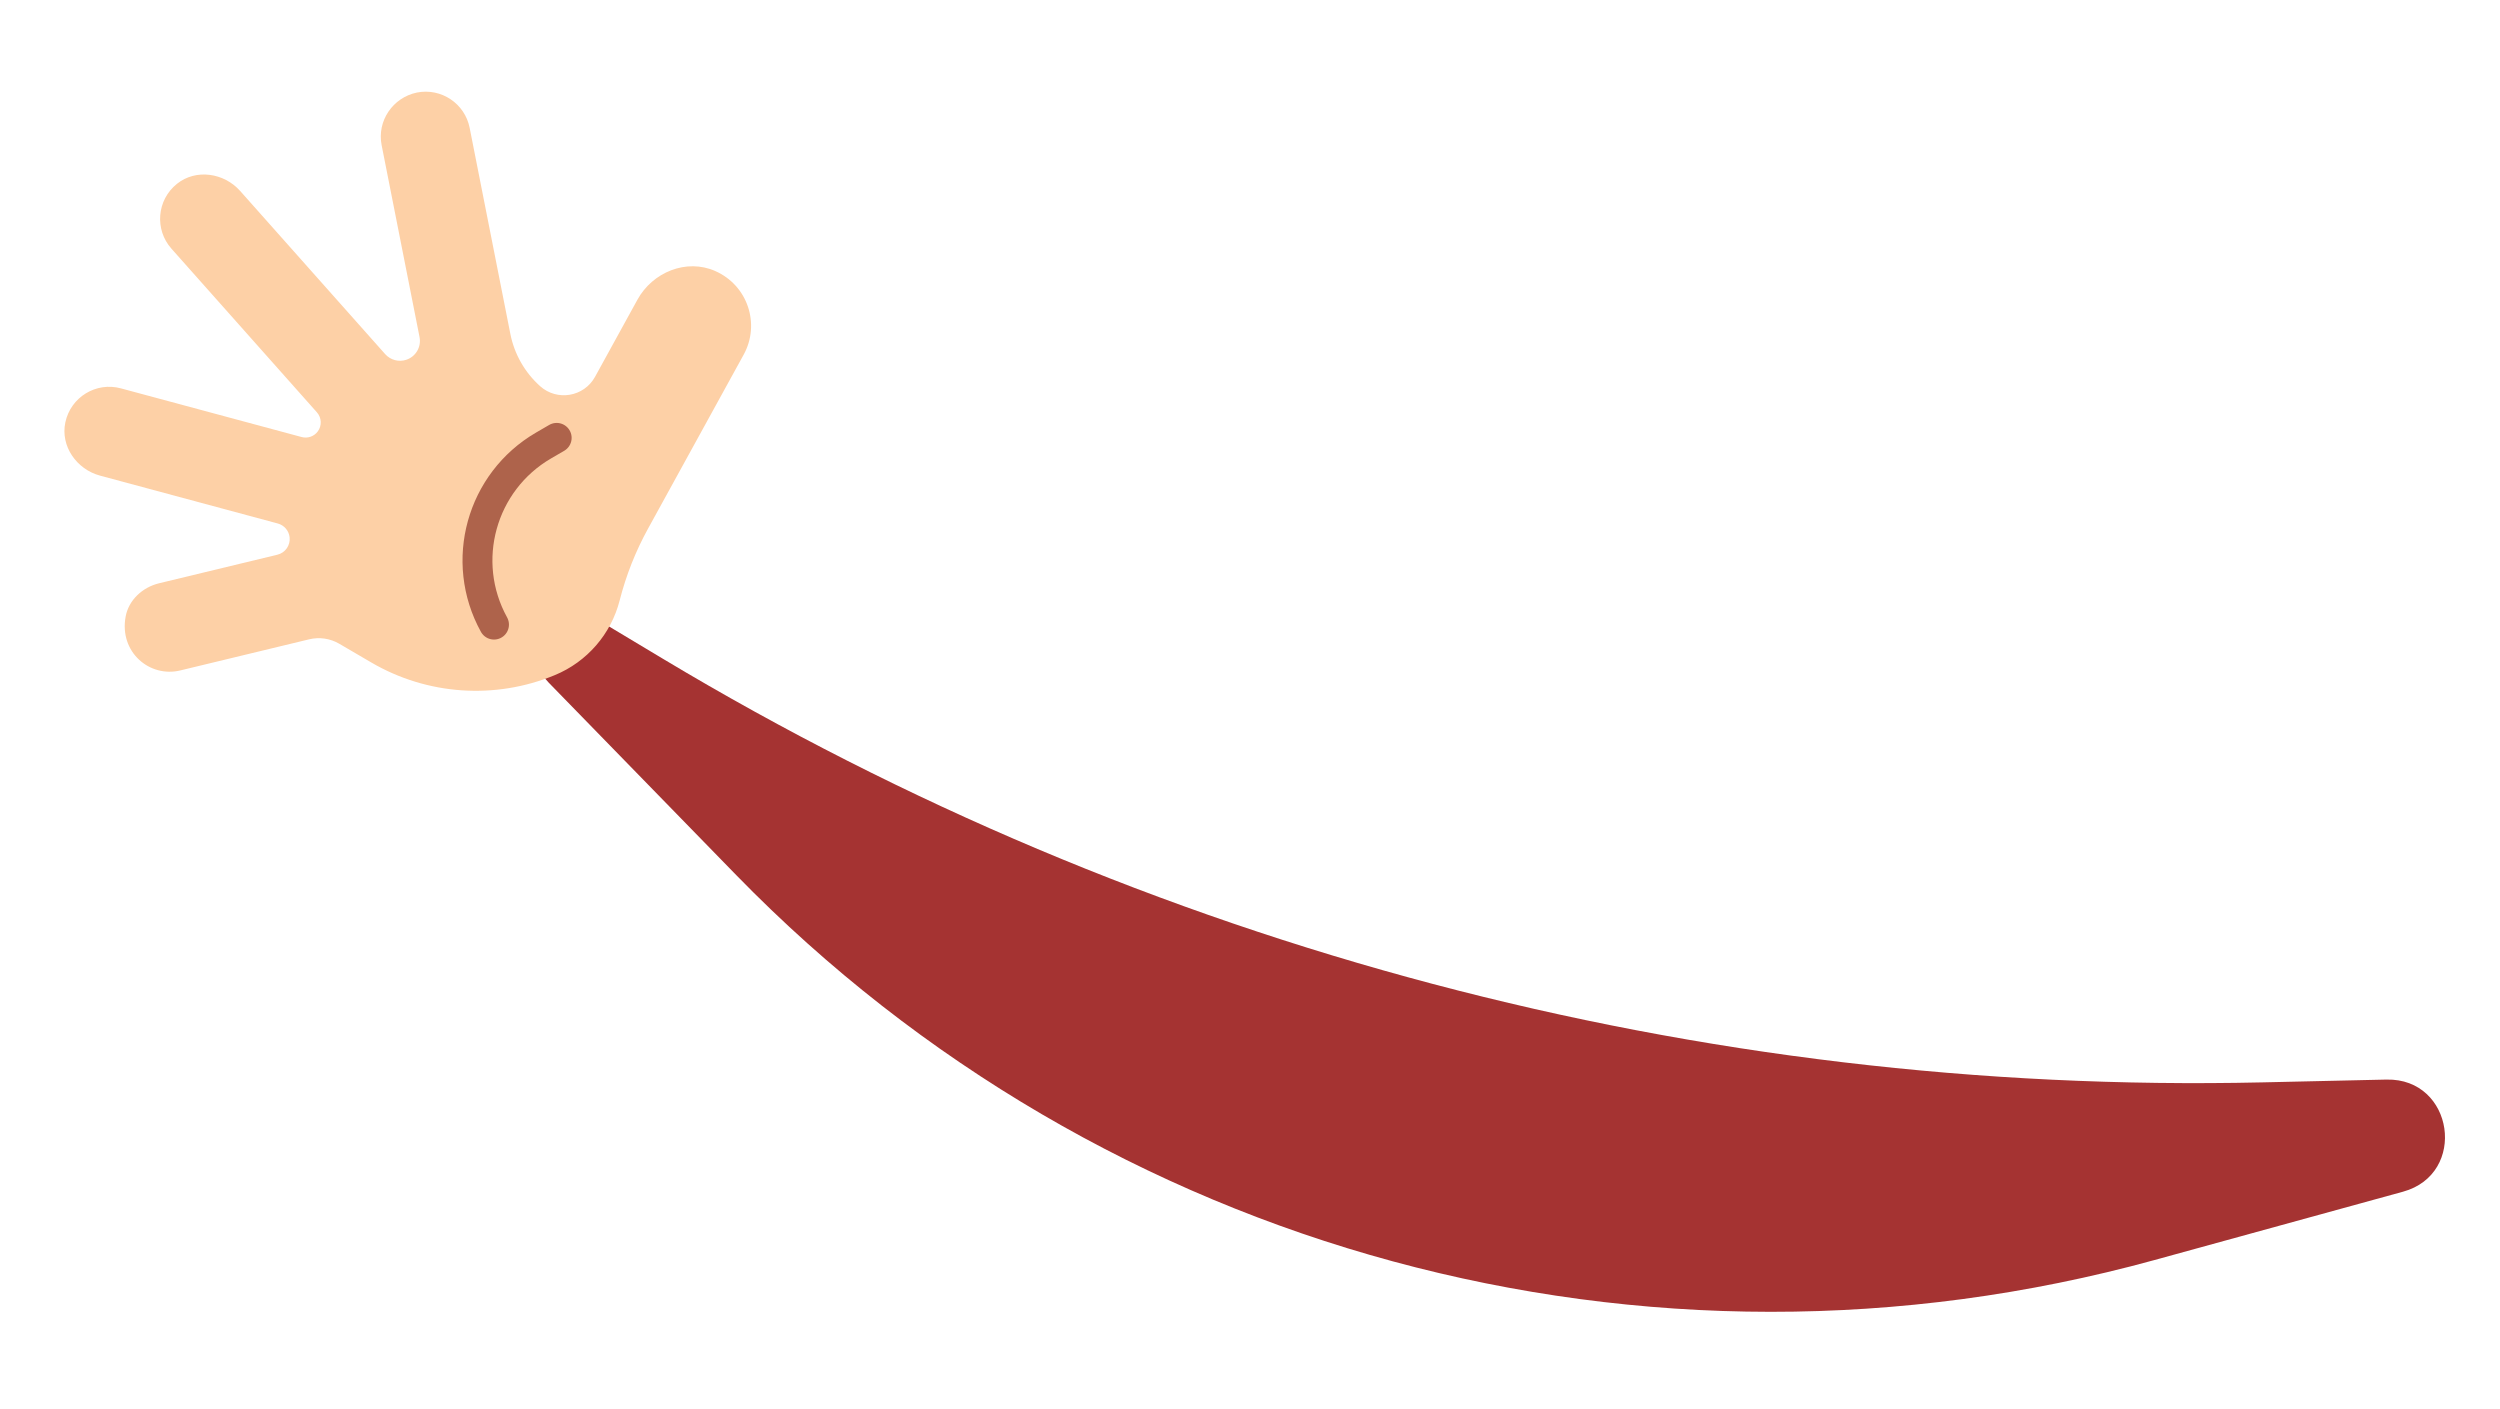
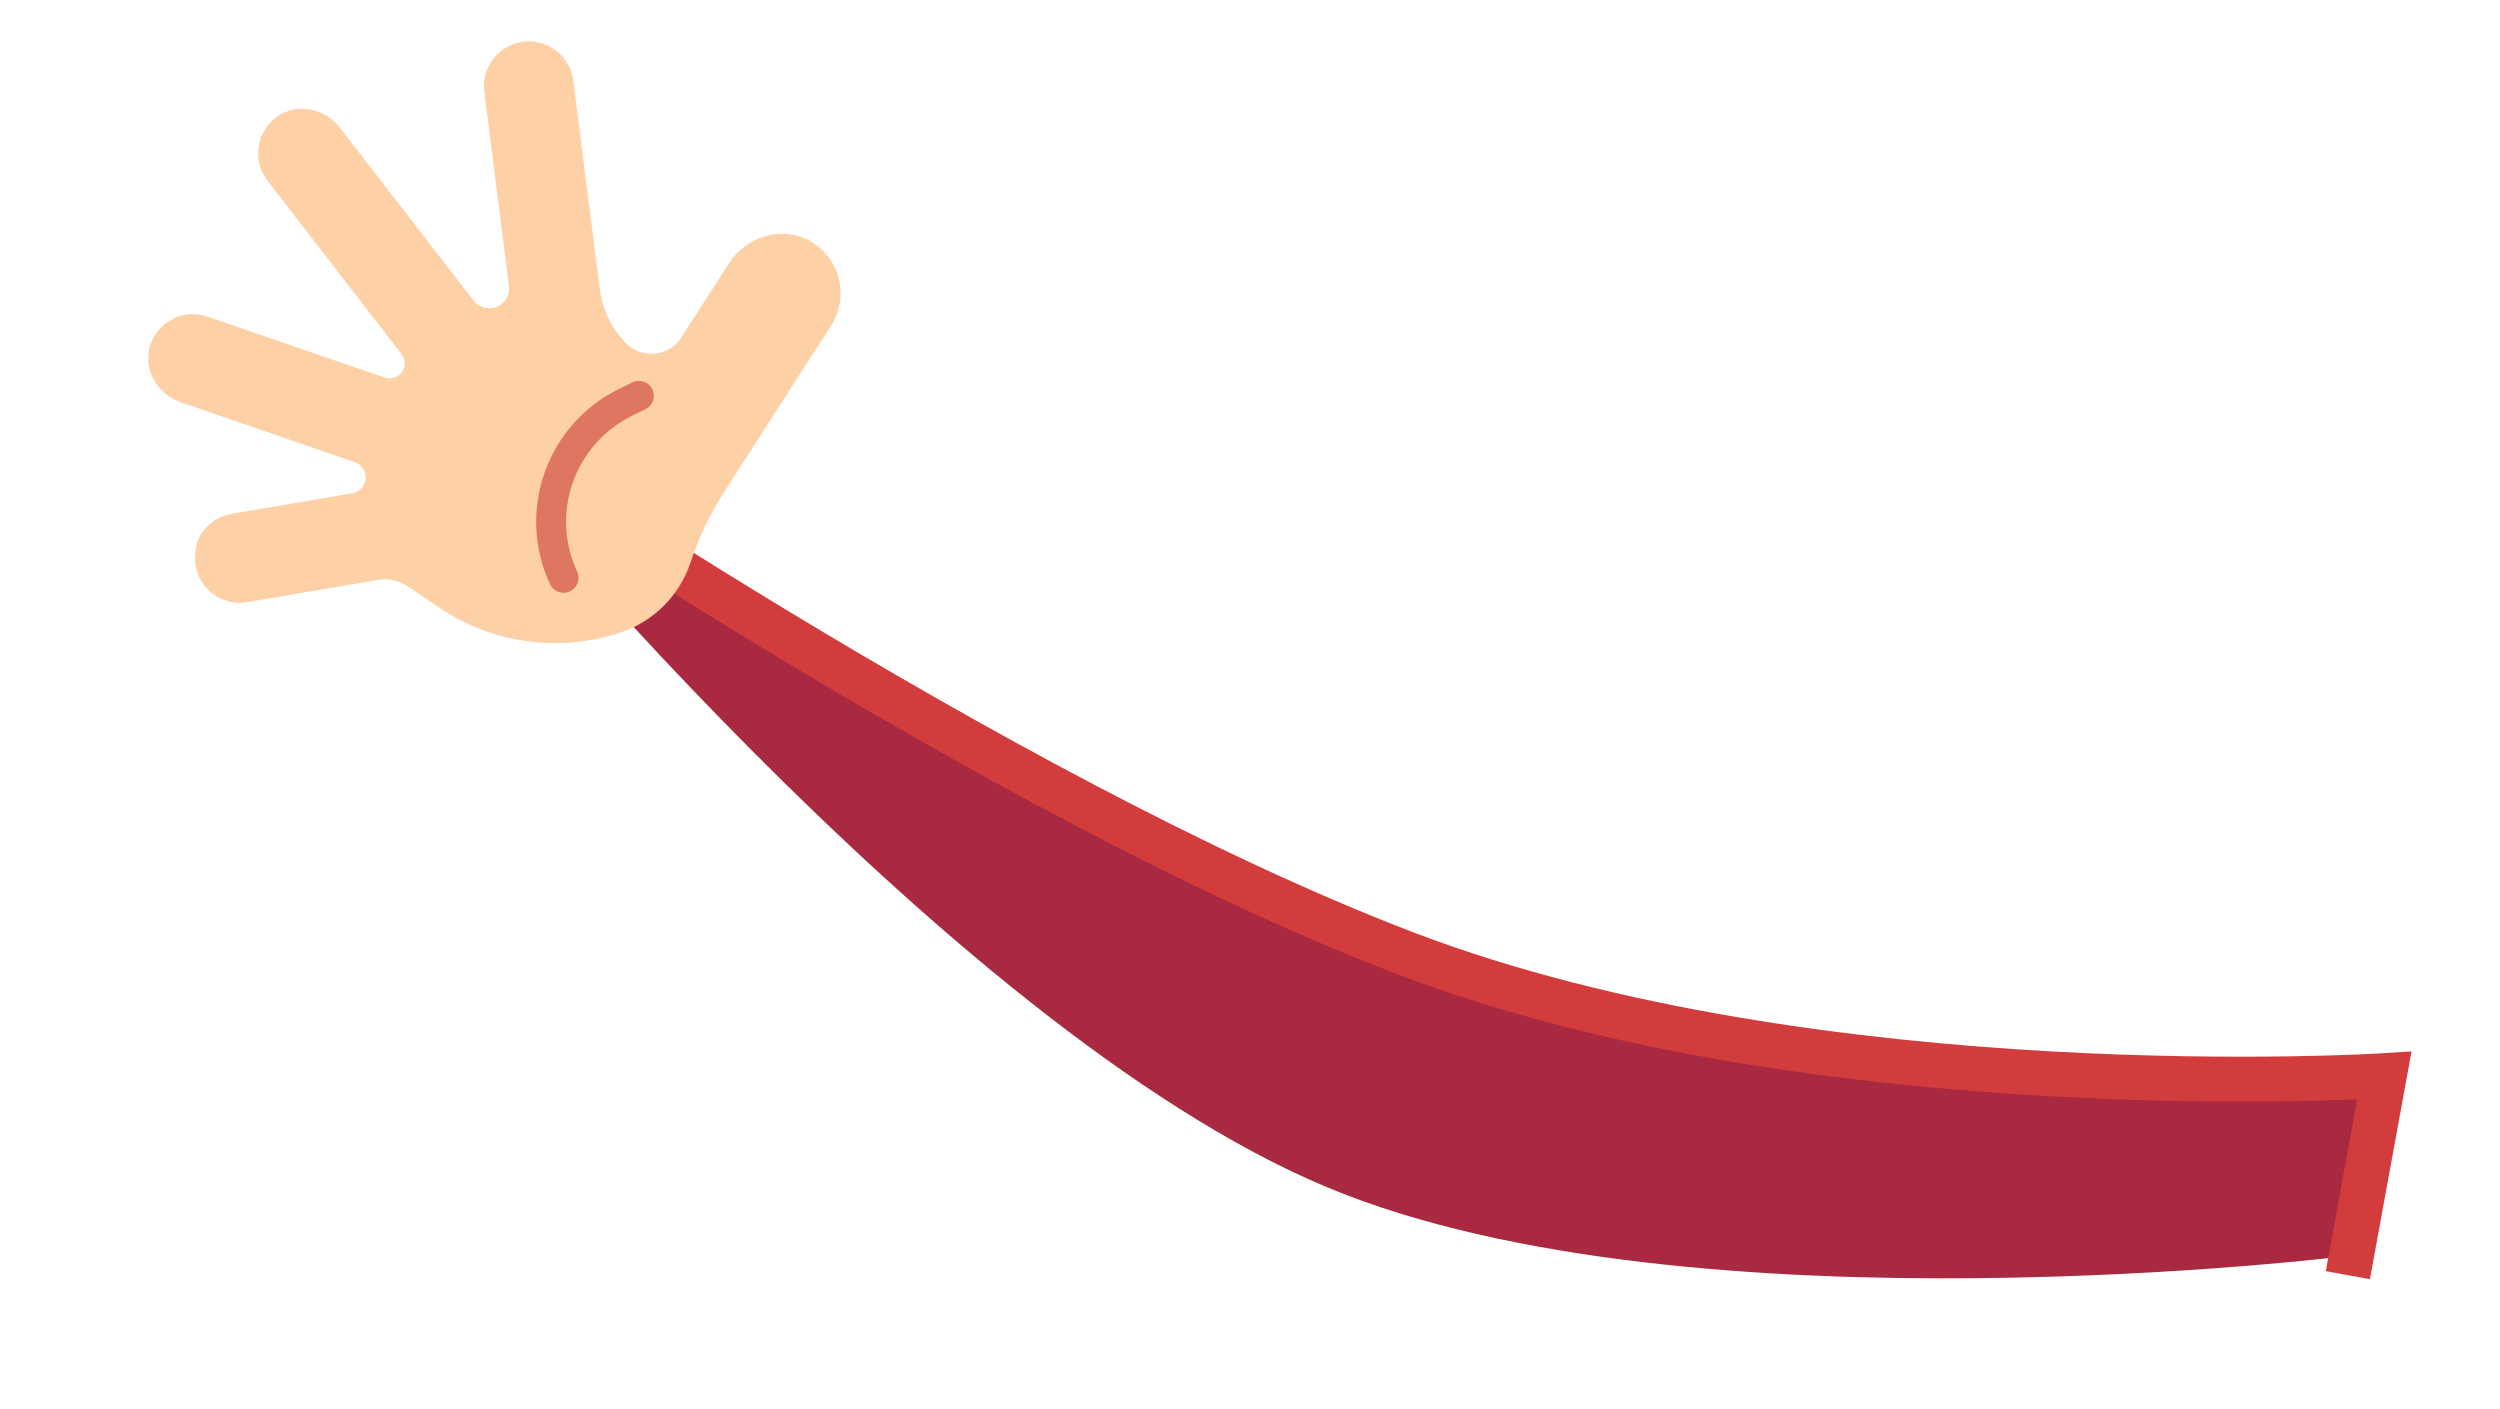
<svg xmlns="http://www.w3.org/2000/svg" id="arm" viewBox="0 0 167.231 94.198">
-   <path d="m159.643,72.215l-8.313.188c-37.61.85-74.692-8.968-106.954-28.317l-4.352-2.61c-2.707-1.624-5.519,1.93-3.316,4.191l12.552,12.882c24.568,25.214,60.903,35.074,94.847,25.741l16.635-4.574c4.34-1.193,3.401-7.601-1.099-7.5Z" fill="#a53332" />
-   <path d="m47.849,18.131c-1.93-.852-4.195.07-5.211,1.919l-2.834,5.155c-.738,1.343-2.534,1.649-3.676.626h0c-1.024-.918-1.722-2.144-1.989-3.493l-2.723-13.787c-.321-1.625-1.899-2.682-3.525-2.361-1.618.336-2.683,1.9-2.362,3.525l2.535,12.832c.13.658-.251,1.31-.888,1.52h0c-.504.166-1.058.017-1.411-.379l-9.702-10.916c-1.079-1.214-2.955-1.493-4.223-.478-1.353,1.082-1.509,3.061-.373,4.339l9.733,10.951c.318.358.342.89.057,1.275h0c-.248.335-.675.484-1.077.376l-12.094-3.257c-1.653-.448-3.354.58-3.715,2.275-.338,1.588.751,3.139,2.318,3.562l11.893,3.203c.427.115.741.48.791.92h0c.061.54-.29,1.041-.818,1.168l-7.912,1.91-.011.003c-1.1.27-2.025,1.115-2.229,2.23-.437,2.382,1.614,4.091,3.649,3.6l8.627-2.083c.686-.166,1.409-.059,2.017.297l2.143,1.253c3.736,2.184,8.278,2.497,12.277.844h0c2.152-.889,3.759-2.742,4.335-4.998h0c.427-1.673,1.065-3.286,1.897-4.799l6.399-11.641c1.121-2.039.277-4.629-1.9-5.59Z" fill="#fdd0a6" />
-   <path d="m37.238,29.29l-.877.51c-4.176,2.431-5.648,7.75-3.316,11.982h0" fill="none" stroke="#ae634b" stroke-linecap="round" stroke-miterlimit="10" stroke-width="2" />
+   <path d="m157.294,83.985s-44.134,5.553-68.422-4.525c-25.963-10.772-58.149-50.901-58.149-50.901,0,0,35.811,24.716,63.309,35.218,27.703,10.58,65.46,8.173,65.46,8.173l-2.198,12.036Z" fill="#a92a40" />
+   <path d="m30.723,28.559s35.811,24.716,63.309,35.218c27.703,10.58,65.46,8.173,65.46,8.173l-2.438,13.35" fill="none" stroke="#d33c3c" stroke-miterlimit="10" stroke-width="3" />
+   <g>
+     <path d="m54.084,16.067c-1.867-.982-4.19-.216-5.33,1.559l-3.179,4.95c-.828,1.289-2.641,1.472-3.71.374h0c-.959-.986-1.572-2.256-1.745-3.621l-1.775-13.941c-.209-1.643-1.711-2.806-3.355-2.597-1.638.225-2.806,1.712-2.597,3.356l1.652,12.975c.085.665-.34,1.29-.989,1.456h0c-.514.131-1.057-.055-1.381-.475l-8.934-11.554c-.993-1.285-2.846-1.691-4.18-.766-1.424.987-1.714,2.951-.668,4.304l8.962,11.591c.293.379.28.911-.03,1.276h0c-.27.317-.707.437-1.101.301l-11.843-4.076c-1.618-.56-3.385.35-3.862,2.016-.446,1.561.535,3.183,2.07,3.712l11.646,4.008c.419.144.707.53.726.972h0c.024.543-.36,1.018-.896,1.11l-8.024,1.365-.012.002c-1.116.194-2.097.974-2.377,2.072-.598,2.347,1.331,4.191,3.394,3.841l8.749-1.489c.695-.118,1.409.037,1.992.434l2.053,1.397c3.578,2.435,8.088,3.056,12.191,1.681h0c2.208-.74,3.937-2.478,4.666-4.69h0c.541-1.64,1.287-3.206,2.22-4.659l7.179-11.176c1.258-1.958.593-4.599-1.513-5.707Z" fill="#fdd0a6" />
+     <path d="m42.735,26.475l-.91.449c-4.332,2.14-6.164,7.346-4.127,11.728h0" fill="none" stroke="#de7661" stroke-linecap="round" stroke-miterlimit="10" stroke-width="2" />
+   </g>
</svg>
